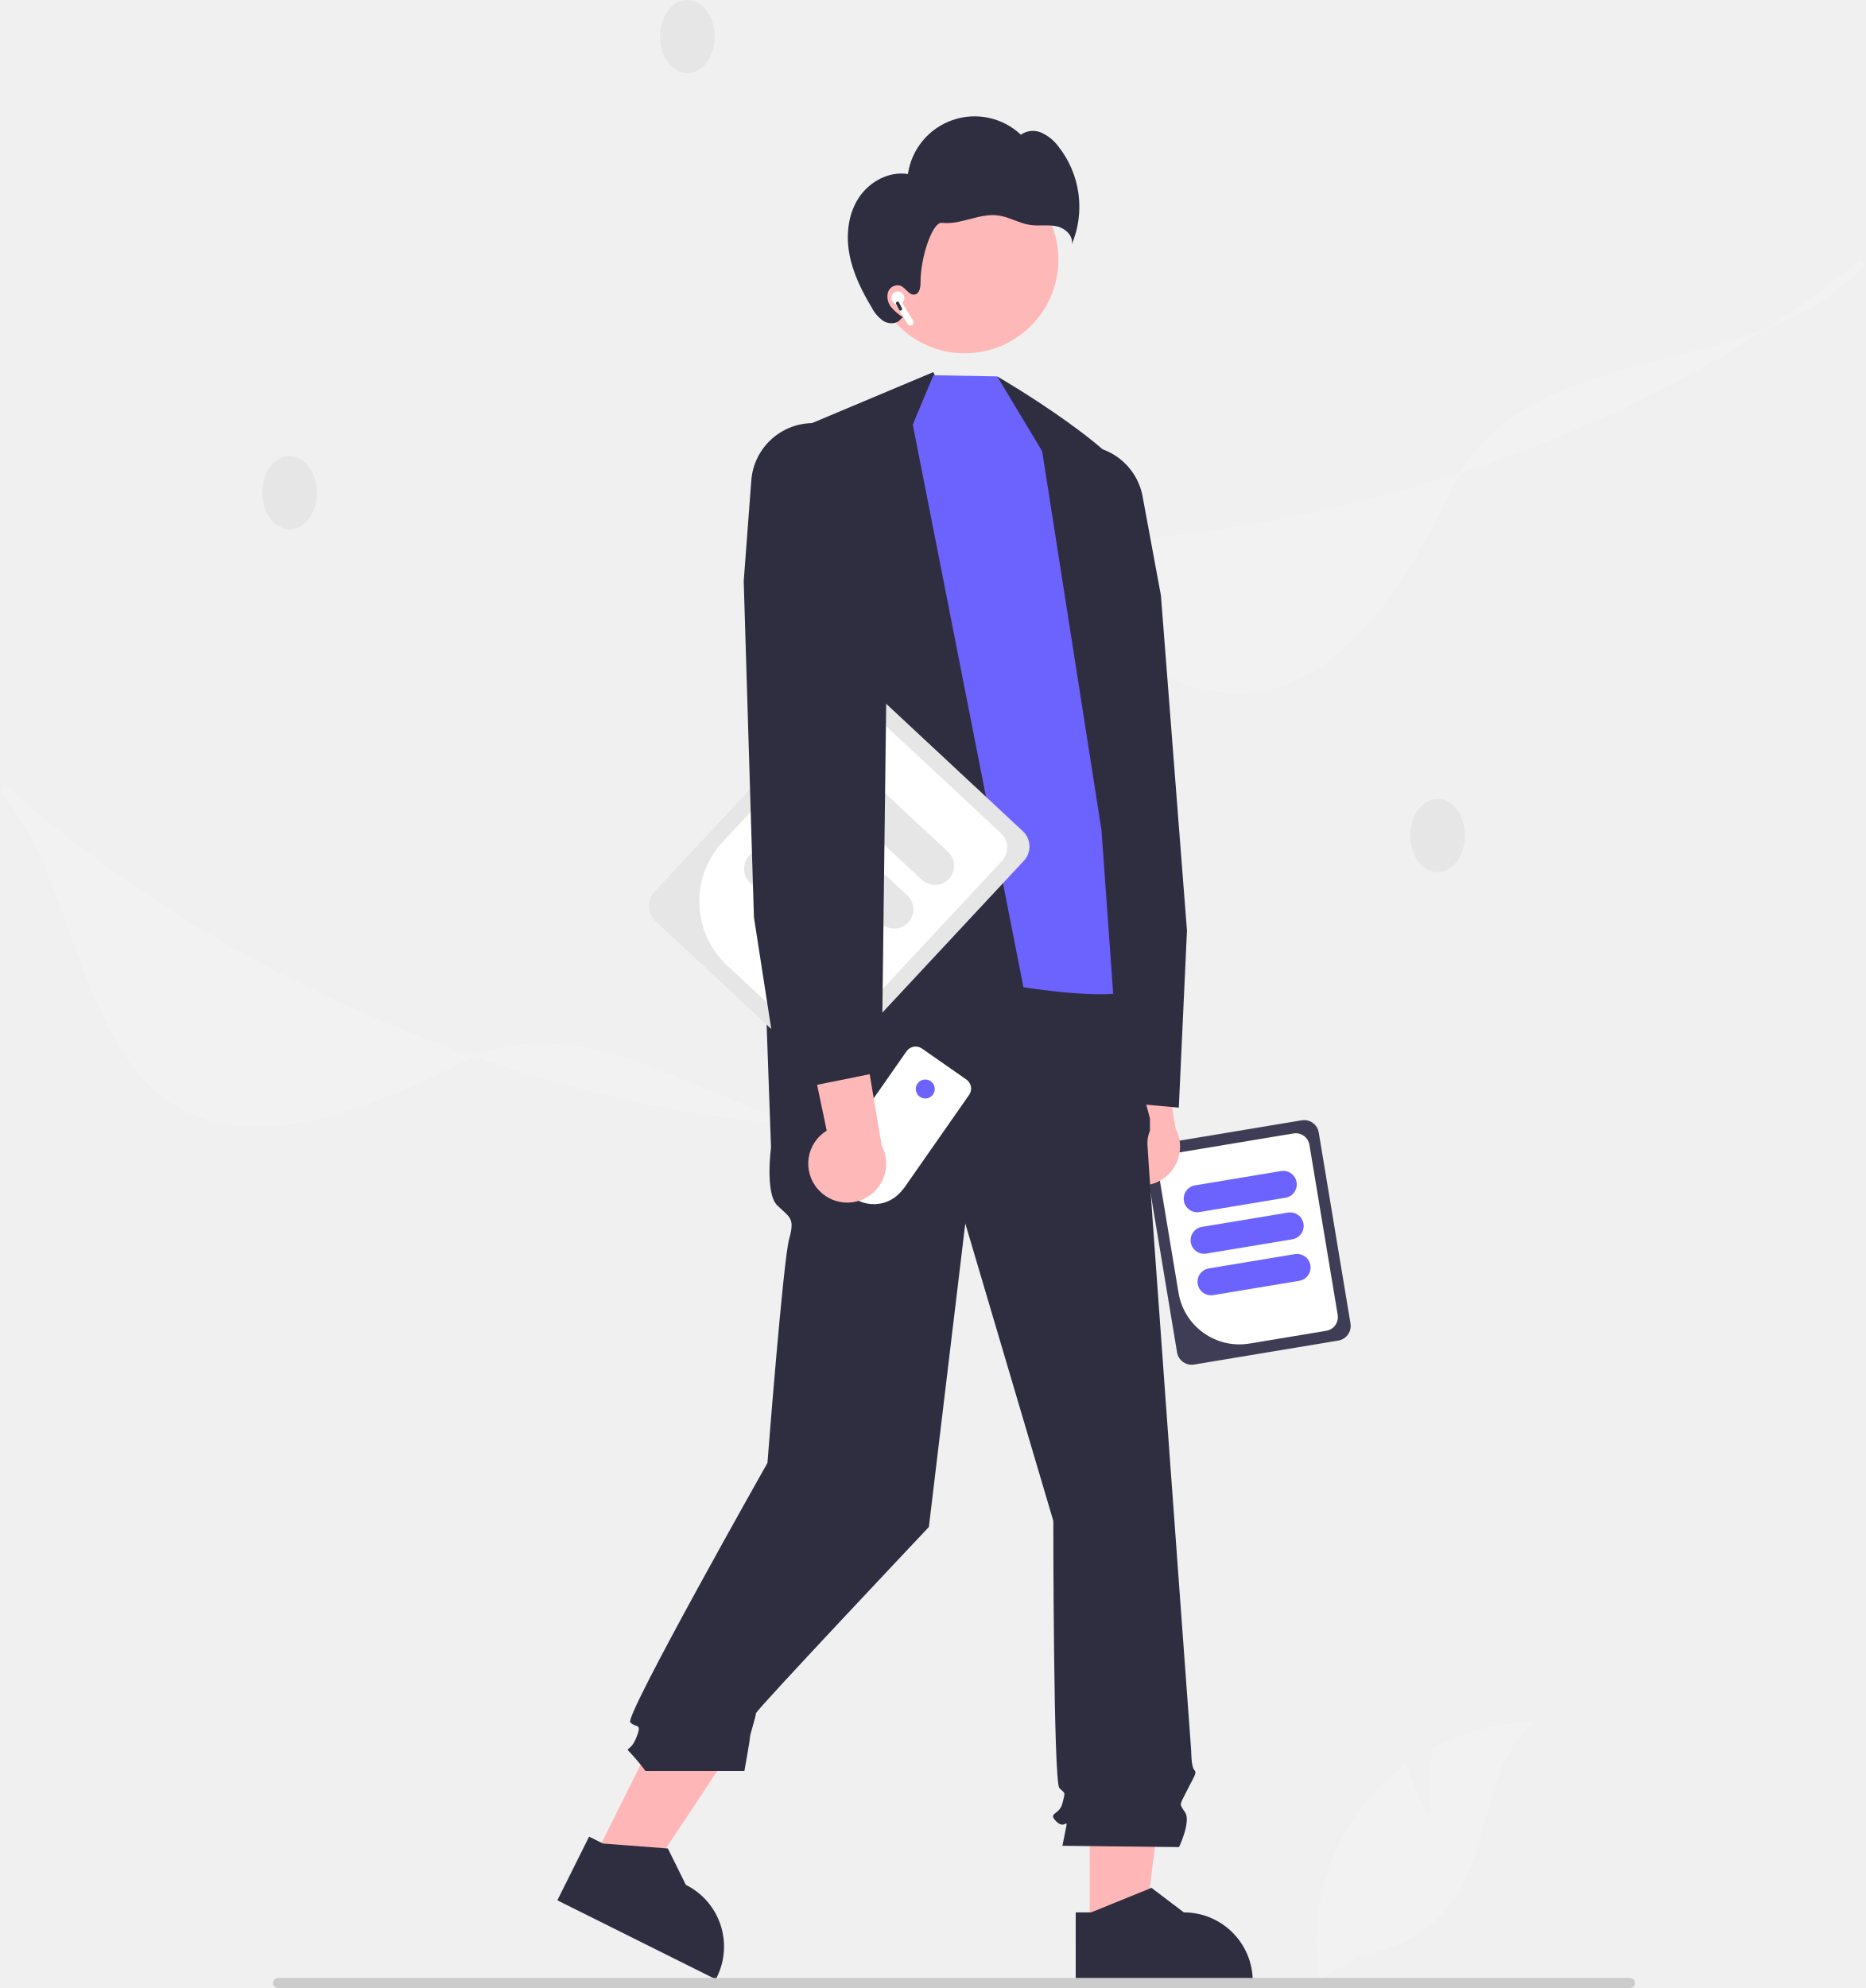
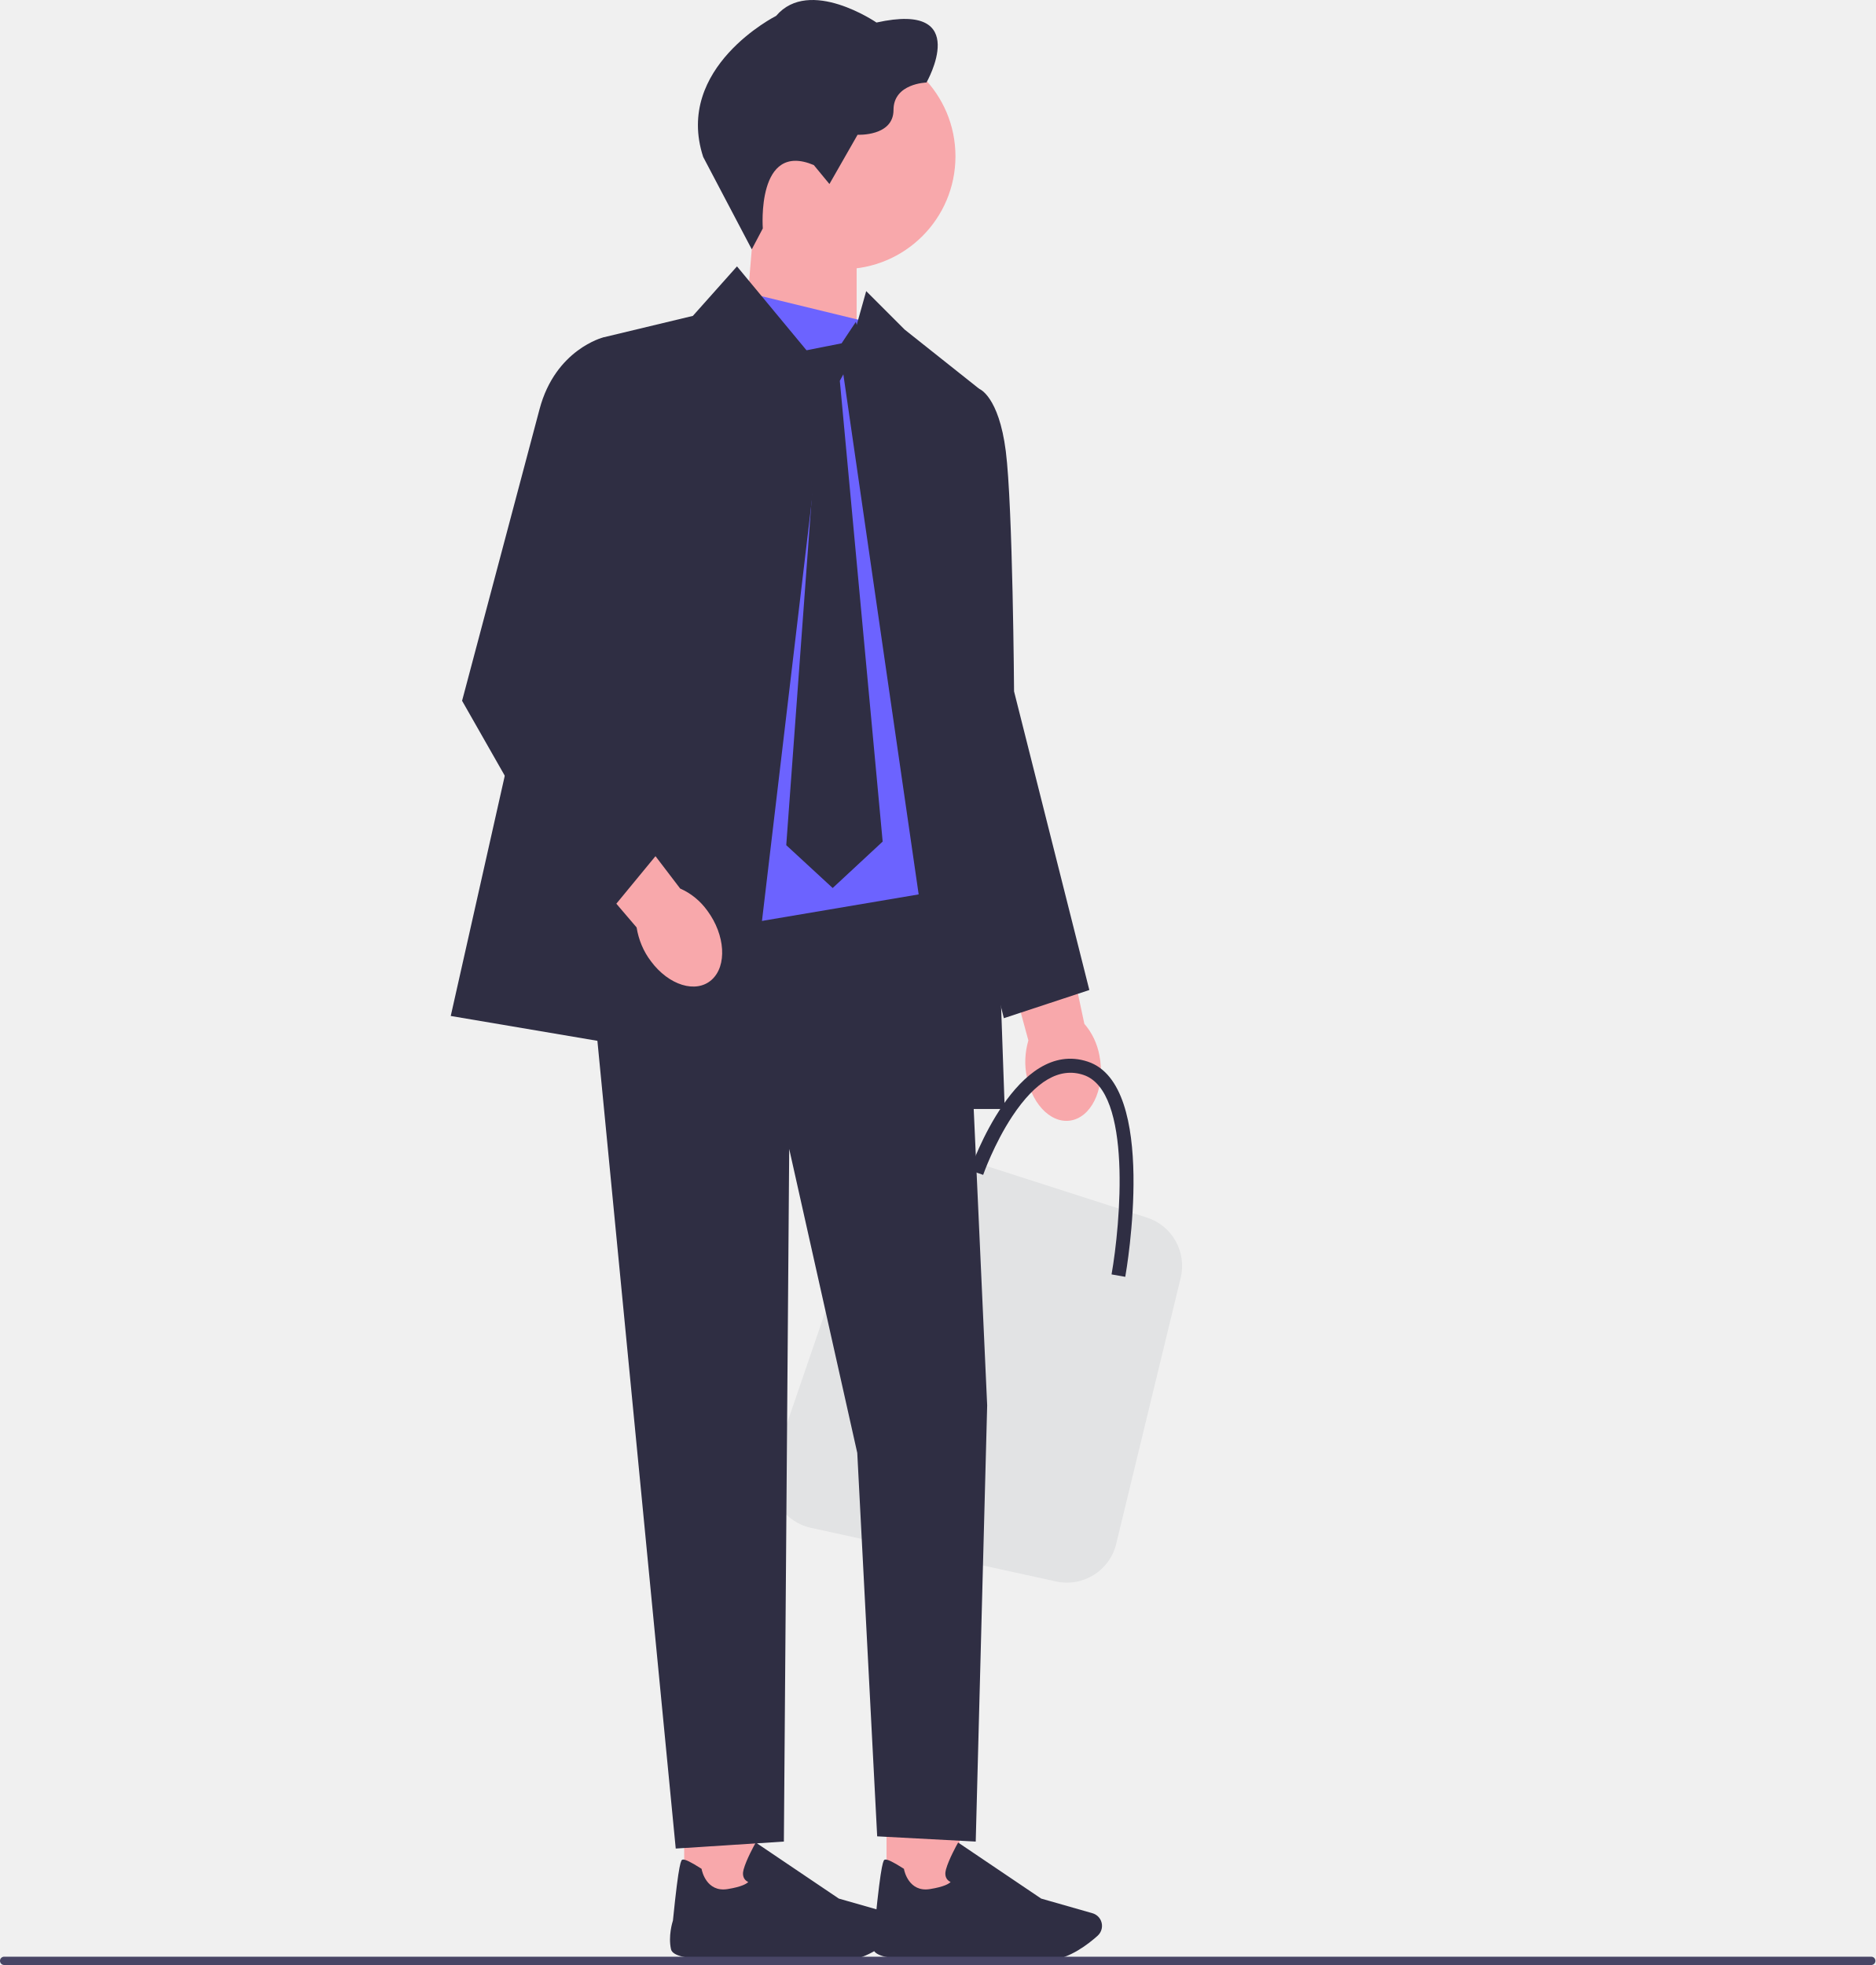
- <svg xmlns="http://www.w3.org/2000/svg" id="bfdecb77-597d-41a8-89f6-c9d3f29fedde" data-name="Layer 1" width="577.009" height="614.651" viewBox="0 0 577.009 614.651">
-   <path d="M582.477,494.539c-40.413,0-86.857-44.846-127.949-23.539-124.415,64.514-107.289-43.44-143.032-83.589l1.173-2.354c39.439,35.363,88.679,64.135,142.399,83.205,48.546,17.235,97.455,25.22,141.423,23.113l.076,2.829Q589.602,494.541,582.477,494.539Z" transform="translate(-311.4957 -142.6747)" fill="#f2f2f2" />
-   <path d="M877.474,233.885c-32.216,24.4-96.316,16.691-116.208,58.487-60.228,126.545-111.754,30.148-164.488,19.724l-.486-2.585c52.79,4.378,109.414-2.415,163.751-19.648,49.104-15.571,92.915-38.736,126.692-66.962l1.769,2.209Q883.155,229.584,877.474,233.885Z" transform="translate(-311.4957 -142.6747)" fill="#f2f2f2" />
-   <ellipse cx="89.545" cy="152.327" rx="8.447" ry="11.327" fill="#e6e6e6" />
-   <ellipse cx="444.545" cy="258.327" rx="8.447" ry="11.327" fill="#e6e6e6" />
-   <ellipse cx="212.545" cy="11.327" rx="8.447" ry="11.327" fill="#e6e6e6" />
-   <path d="M675.485,560.806l-9.823-59.076a4.577,4.577,0,0,1,3.76-5.26l44.615-7.419a4.577,4.577,0,0,1,5.26,3.76l9.824,59.076a4.577,4.577,0,0,1-3.76,5.26l-44.615,7.419A4.577,4.577,0,0,1,675.485,560.806Z" transform="translate(-311.4957 -142.6747)" fill="#3f3d56" />
-   <path d="M675.94,542.393l-6.315-37.979a4.286,4.286,0,0,1,3.521-4.926l38.343-6.376a4.287,4.287,0,0,1,4.926,3.521l8.742,52.569a4.287,4.287,0,0,1-3.522,4.926l-23.753,3.95A19.094,19.094,0,0,1,675.94,542.393Z" transform="translate(-311.4957 -142.6747)" fill="#fff" />
-   <path d="M677.595,513.979a4.189,4.189,0,0,1,3.441-4.814l26.598-4.423a4.184,4.184,0,1,1,1.373,8.255l-26.598,4.423A4.189,4.189,0,0,1,677.595,513.979Z" transform="translate(-311.4957 -142.6747)" fill="#6c63ff" />
-   <path d="M679.73,526.819a4.189,4.189,0,0,1,3.441-4.814l26.598-4.423a4.184,4.184,0,1,1,1.373,8.255l-26.598,4.423A4.189,4.189,0,0,1,679.73,526.819Z" transform="translate(-311.4957 -142.6747)" fill="#6c63ff" />
-   <path d="M681.865,539.66a4.189,4.189,0,0,1,3.441-4.814l26.598-4.423a4.184,4.184,0,1,1,1.373,8.255l-26.598,4.423A4.189,4.189,0,0,1,681.865,539.66Z" transform="translate(-311.4957 -142.6747)" fill="#6c63ff" />
-   <path d="M655.34,505.125a11.967,11.967,0,0,1,2.691-18.151L642.469,412.873l20.626,7.93,11.941,70.792a12.031,12.031,0,0,1-19.696,13.529Z" transform="translate(-311.4957 -142.6747)" fill="#ffb8b8" />
-   <polygon points="336.978 596.816 353.955 596.815 362.032 531.329 336.975 531.33 336.978 596.816" fill="#ffb6b6" />
-   <path d="M644.143,733.947l4.779-0,18.657-7.587,10,7.586h.001a21.309,21.309,0,0,1,21.308,21.307v.692l-54.743.002Z" transform="translate(-311.4957 -142.6747)" fill="#2f2e41" />
-   <polygon points="183.573 574.742 198.768 582.315 235.209 527.31 212.783 516.133 183.573 574.742" fill="#ffb6b6" />
-   <path d="M493.665,710.524l4.277,2.132,20.082,1.532L523.59,725.438l.001.001a21.309,21.309,0,0,1,9.565,28.575l-.309.62L483.852,730.215Z" transform="translate(-311.4957 -142.6747)" fill="#2f2e41" />
-   <path d="M655.995,442.078l-107.949,2.816,1.877,52.567s-1.877,14.08,1.877,17.835,5.632,3.755,3.755,10.326-6.731,69.353-6.731,69.353-44.305,78.339-42.428,80.217,3.755,0,1.877,4.693-3.755,2.816-1.877,4.693a69.136,69.136,0,0,1,4.693,5.632h30.598s1.711-9.387,1.711-10.326,1.877-6.571,1.877-7.51,53.459-57.578,53.459-57.578l11.264-93.869,27.222,91.991s0,80.727,1.877,82.605,1.877.939.939,4.693-4.693,2.816-1.877,5.632,3.755-1.877,2.816,2.816l-.939,4.693,36.064.403s3.755-7.912,1.877-10.728-1.765-2.047.526-6.656,3.229-5.547,2.29-6.486-.939-5.931-.939-5.931S666.321,499.338,666.321,496.522a9.363,9.363,0,0,1,.78-4.223v-3.822L663.505,474.932Z" transform="translate(-311.4957 -142.6747)" fill="#2f2e41" />
-   <path d="M753.306,704.211l.931-20.943a67.64,67.64,0,0,1,31.55-7.986c-15.153,12.389-13.259,36.269-23.532,52.929A40.686,40.686,0,0,1,732.42,747.012l-12.68,7.764a68.176,68.176,0,0,1,14.37-55.246A65.855,65.855,0,0,1,746.212,688.284C749.249,696.292,753.306,704.211,753.306,704.211Z" transform="translate(-311.4957 -142.6747)" fill="#f2f2f2" />
-   <polygon points="288.604 115.052 342.675 224.404 332.096 357.116 263.002 350.803 250.612 131.022 288.604 115.052" fill="#2f2e41" />
-   <path d="M676.025,485.14l-31.596-2.888-.049-.401L623.177,306.291l4.745-13.156a19.265,19.265,0,0,1,14.414-12.327V280.808a19.181,19.181,0,0,1,22.488,15.343l5.674,30.649,8.05,103.603Z" transform="translate(-311.4957 -142.6747)" fill="#2f2e41" />
-   <path d="M593.763,273.943l6.372-15.246,19.722.346,20.565,29.09,21.585,90.773s7.753,66.31,0,69.81-34.029-.822-34.029-.822Z" transform="translate(-311.4957 -142.6747)" fill="#6c63ff" />
-   <path d="M619.857,259.044s42.483,24.558,44.145,37.377,7.225,169.719,7.225,169.719l-15.023-9.708-4.106-57.184L633.762,282.169Z" transform="translate(-311.4957 -142.6747)" fill="#2f2e41" />
-   <circle cx="298.333" cy="80.273" r="28.954" fill="#ffb8b8" />
-   <path d="M576.987,203.923c3.251-5.03,9.352-8.382,15.267-7.44a20.848,20.848,0,0,1,34.932-12.16,6.483,6.483,0,0,1,6.34-.634,13.367,13.367,0,0,1,5.151,4.134,30.001,30.001,0,0,1,4.198,30.52c.723-2.628-1.911-5.1-4.571-5.69-2.661-.59-5.452-.032-8.15-.416-3.458-.492-6.567-2.498-10.031-2.95-2.911-.379-5.838.367-8.677,1.115-2.839.748-5.759,1.511-8.674,1.165-2.915-.346-6.67,10.702-6.62,18.483.01,1.475-.294,3.368-1.735,3.681-1.775.385-2.803-2.064-4.492-2.732a3.125,3.125,0,0,0-3.833,2.038,5.095,5.095,0,0,0,.973,4.563,15.056,15.056,0,0,0,3.65,3.166l-.696.579c-1.157,1.529-3.558,1.595-5.226.649a11.278,11.278,0,0,1-3.752-4.272c-3.086-5.133-5.793-10.601-6.882-16.49S573.736,208.953,576.987,203.923Z" transform="translate(-311.4957 -142.6747)" fill="#2f2e41" />
-   <path d="M513.921,418.352l57.845-62.06a6.484,6.484,0,0,1,9.154-.322l46.869,43.686a6.484,6.484,0,0,1,.322,9.154l-57.845,62.06a6.484,6.484,0,0,1-9.154.322l-46.869-43.686A6.484,6.484,0,0,1,513.921,418.352Z" transform="translate(-311.4957 -142.6747)" fill="#e6e6e6" />
-   <path d="M534.988,402.958l37.188-39.898a6.072,6.072,0,0,1,8.573-.301l40.28,37.545a6.073,6.073,0,0,1,.302,8.573l-51.475,55.225a6.073,6.073,0,0,1-8.573.301l-24.953-23.258A27.049,27.049,0,0,1,534.988,402.958Z" transform="translate(-311.4957 -142.6747)" fill="#fff" />
-   <path d="M568.322,380.271a5.934,5.934,0,0,1,8.377-.294l27.942,26.045a5.927,5.927,0,0,1-8.083,8.672l-27.942-26.045A5.934,5.934,0,0,1,568.322,380.271Z" transform="translate(-311.4957 -142.6747)" fill="#e6e6e6" />
-   <path d="M555.749,393.761a5.934,5.934,0,0,1,8.377-.294l27.942,26.045a5.927,5.927,0,1,1-8.083,8.672L556.043,402.138A5.934,5.934,0,0,1,555.749,393.761Z" transform="translate(-311.4957 -142.6747)" fill="#e6e6e6" />
-   <path d="M543.176,407.25a5.934,5.934,0,0,1,8.377-.294L579.495,433a5.927,5.927,0,0,1-8.083,8.672L543.47,415.627A5.934,5.934,0,0,1,543.176,407.25Z" transform="translate(-311.4957 -142.6747)" fill="#e6e6e6" />
-   <path d="M611.162,481.22l-19.999,28.636-.932,1.123a11.106,11.106,0,0,1-6.34,3.785q-.528.106-1.06.159a10.832,10.832,0,0,1-1.318.054c-.252-.004-.504-.018-.755-.04a11.078,11.078,0,0,1-4.177-1.217l-8.532-5.959a3.423,3.423,0,0,1-1.364-1.981,3.474,3.474,0,0,1-.083-1.217,3.42,3.42,0,0,1,.598-1.587l24.625-35.261a3.441,3.441,0,0,1,4.786-.85l13.703,9.57c.032.023.064.046.096.069.02.015.041.031.06.047.028.02.054.042.08.064.034.027.066.055.097.083.029.026.057.053.086.08l.017.016c.036.035.071.07.105.106.034.036.068.073.1.11.023.027.046.055.069.082l.002.003c.066.082.128.168.186.257.019.027.036.055.053.083l.008.012c.014.023.028.045.04.068.04.067.077.137.112.208a3.533,3.533,0,0,1,.153.36c.015.039.027.079.039.119.011.032.021.065.03.099l.003.007.004.013c.009.029.017.058.024.086.014.055.027.111.038.167.003.015.007.03.009.046.003.015.005.031.008.047.003.015.005.031.008.045l.004.024c.007.046.012.091.017.136.006.057.011.114.014.171.003.047.005.094.006.14.001.043.001.084 0.0.127a.29.29,0,0,1-.001.032c-0.0.044-.003.087-.005.13-.007.109-.019.218-.036.325-.007.04-.014.079-.022.119-.009.048-.02.096-.031.143-.004.018-.009.036-.013.053-.007.026-.014.052-.021.078-.008.029-.017.058-.026.086l-.022.068c-.014.041-.028.08-.043.12-.009.024-.018.047-.028.071a3.435,3.435,0,0,1-.247.493c-.012.019-.024.038-.036.058C611.221,481.134,611.192,481.177,611.162,481.22Z" transform="translate(-311.4957 -142.6747)" fill="#fff" />
-   <circle cx="286.123" cy="336.698" r="2.936" fill="#6c63ff" />
-   <path d="M564.455,510.394a11.967,11.967,0,0,1,2.691-18.151l-15.562-74.101,20.626,7.93,11.941,70.792A12.031,12.031,0,0,1,564.455,510.394Z" transform="translate(-311.4957 -142.6747)" fill="#ffb8b8" />
-   <path d="M553.028,480.325l-8.395-54.087-3.154-103.876,2.344-31.134a19.18,19.18,0,0,1,20.706-17.673,19.266,19.266,0,0,1,15.657,10.704l6.133,12.569-2.19,177.226Z" transform="translate(-311.4957 -142.6747)" fill="#2f2e41" />
-   <path d="M817.065,755.772a1.549,1.549,0,0,1-1.553,1.553H397.462a1.553,1.553,0,0,1,0-3.106H815.512A1.549,1.549,0,0,1,817.065,755.772Z" transform="translate(-311.4957 -142.6747)" fill="#ccc" />
-   <path d="M587.156,234.683a2,2,0,1,1,3.34,1.593l3.361,5.524a1,1,0,0,1-1.709,1.04l-3.78-6.211A1.995,1.995,0,0,1,587.156,234.683Z" transform="translate(-311.4957 -142.6747)" fill="#fff" />
-   <rect x="589.01" y="235.82" width="1" height="3" rx="0.5" transform="translate(911.2402 41.08244) rotate(153.2366)" fill="#2f2e41" />
+ <svg xmlns="http://www.w3.org/2000/svg" id="uuid-3ce46e2b-d3f0-4d69-80de-ce1e2054a25c" width="537.64" height="563.269" viewBox="0 0 537.64 563.269">
+   <path id="uuid-05089078-1ac0-4a5f-842c-4e350ea73383" d="m294.36,308.709c1.69,8.48,7.72,13.98,13.47,12.28s9.04-9.96,7.35-18.44c-.63-3.4-2.11-6.52-4.32-9.07l-7.63-35.8-17.84,5.88,9.42,34.67c-1.01,3.51-1.16,7.11-.43,10.48h0l-.02-0Z" fill="#f8a8ab" />
+   <rect x="254.15" y="514.389" width="20.94" height="29.71" fill="#f8a8ab" />
+   <path d="m272.77,561.119c-3.58.32-21.5,1.74-22.4-2.37-.82-3.77.39-7.71.56-8.25,1.72-17.14,2.36-17.33,2.75-17.44.61-.18,2.39.67,5.28,2.53l.18.12.04.21c.05.27,1.33,6.56,7.4,5.59,4.16-.66,5.51-1.58,5.94-2.03-.35-.16-.79-.44-1.1-.92-.45-.7-.53-1.6-.23-2.68.78-2.85,3.12-7.06,3.22-7.23l.27-.48,23.8,16.06,14.7,4.2c1.11.32,2,1.11,2.45,2.17h0c.62,1.48.24,3.2-.96,4.28-2.67,2.4-7.97,6.51-13.54,7.02-1.48.14-3.44.19-5.64.19-9.19,0-22.61-.95-22.71-.97l-.01-0Z" fill="#2f2e43" />
+   <rect x="196.14" y="514.389" width="20.94" height="29.71" fill="#f8a8ab" />
+   <path d="m214.76,561.119c-3.58.32-21.5,1.74-22.4-2.37-.82-3.77.39-7.71.56-8.25,1.72-17.14,2.36-17.33,2.75-17.44.61-.18,2.39.67,5.28,2.53l.18.12.04.21c.05.27,1.33,6.56,7.4,5.59,4.16-.66,5.51-1.58,5.94-2.03-.35-.16-.79-.44-1.1-.92-.45-.7-.53-1.6-.23-2.68.78-2.85,3.12-7.06,3.22-7.23l.27-.48,23.8,16.06,14.7,4.2c1.11.32,2,1.11,2.45,2.17h0c.62,1.48.24,3.2-.96,4.28-2.67,2.4-7.97,6.51-13.54,7.02-1.48.14-3.44.19-5.64.19-9.19,0-22.61-.95-22.71-.97l-.01-0Z" fill="#2f2e43" />
+   <polygon points="213.11 100.289 245.58 110.959 245.58 64.219 216.12 64.219 213.11 100.289" fill="#f8a8ab" />
+   <circle cx="241.56" cy="44.809" r="32.35" fill="#f8a8ab" />
+   <path d="m233.32,47.339l4.46,5.41,8.07-14.12s10.3.53,10.3-7.11,9.45-7.86,9.45-7.86c0,0,13.37-23.35-14.33-17.2,0,0-19.21-13.16-28.77-1.91,0,0-29.3,14.75-20.91,40.44l13.93,26.48,3.16-5.99s-1.91-25.16,14.65-18.15l-.01.01Z" fill="#2f2e43" />
+   <path d="m0,562.079c0,.66.53,1.19,1.19,1.19h535.26c.66,0,1.19-.53,1.19-1.19s-.53-1.19-1.19-1.19H1.19c-.66,0-1.19.53-1.19,1.19Z" fill="#484565" />
+   <path d="m328.8,349.019l-61.13-19.65c-7.54-2.42-15.64,1.63-18.21,9.13l-27.62,80.54c-2.82,8.22,2.16,17.06,10.65,18.92l70.26,15.37c7.72,1.69,15.38-3.1,17.24-10.78l18.49-76.26c1.79-7.4-2.43-14.94-9.68-17.27v-0Z" fill="#e2e3e4" />
+   <path d="m322.6,366.009l-3.94-.7c2.52-14.32,6-52.5-8.05-57.18-6.81-2.27-13.67,1.7-20.38,11.81-5.27,7.95-8.35,16.75-8.38,16.84l-3.78-1.31c.54-1.55,13.39-37.94,33.8-31.14,20.17,6.72,11.12,59.43,10.72,61.67l.01.01Z" fill="#2f2e43" />
+   <polygon points="276.25 254.199 166.98 254.199 193.72 529.889 224.72 527.889 226.25 329.349 245.76 416.479 251.47 526.389 279.72 527.889 283 402.859 276.25 254.199" fill="#2f2e43" />
+   <polygon points="211.34 83.199 248.34 92.199 279.97 228.889 276.25 254.199 183.6 269.879 166.98 254.199 211.34 83.199" fill="#6c63ff" />
+   <polygon points="211.28 76.359 198.63 90.549 172.97 96.709 129.22 291.229 213.52 305.509 237 107.399 211.28 76.359" fill="#2f2e43" />
+   <polygon points="248.32 83.449 241.72 106.969 272.27 317.889 288.03 317.889 280.76 111.489 259.36 94.489 248.32 83.449" fill="#2f2e43" />
+   <path d="m268.07,108.879l12.69,2.61s5.56,2.04,7.58,17.84c2.01,15.8,2.37,68.86,2.37,68.86l21.58,85.6-24.51,8.08-11.54-46.06-8.18-136.94.01.01Z" fill="#2f2e43" />
+   <polygon points="246.9 97.899 240.76 109.159 253.04 241.239 238.71 254.549 225.4 242.269 235.13 109.669 220.95 97.899 225.91 94.309 231.03 100.449 241.27 98.409 245.36 92.259 246.9 97.899" fill="#2f2e43" />
+   <path id="uuid-cfbaea2a-b746-4d5d-9689-7a8742f4d92d" d="m186.59,275.519c5.15,6.95,12.95,9.34,17.42,5.35s3.92-12.86-1.23-19.82c-2.02-2.81-4.69-4.99-7.79-6.35l-22.2-29.11-13.62,12.94,23.33,27.32c.59,3.61,1.99,6.92,4.09,9.66h0l-0.0.01Z" fill="#f8a8ab" />
+   <path d="m183.11,99.899l-10.14-3.19s-13.74,3.41-18.29,20.57l-22.21,83.6,37.67,66.12,20.13-24.44-18.96-60.7,11.81-81.96h-.01Z" fill="#2f2e43" />
</svg>
